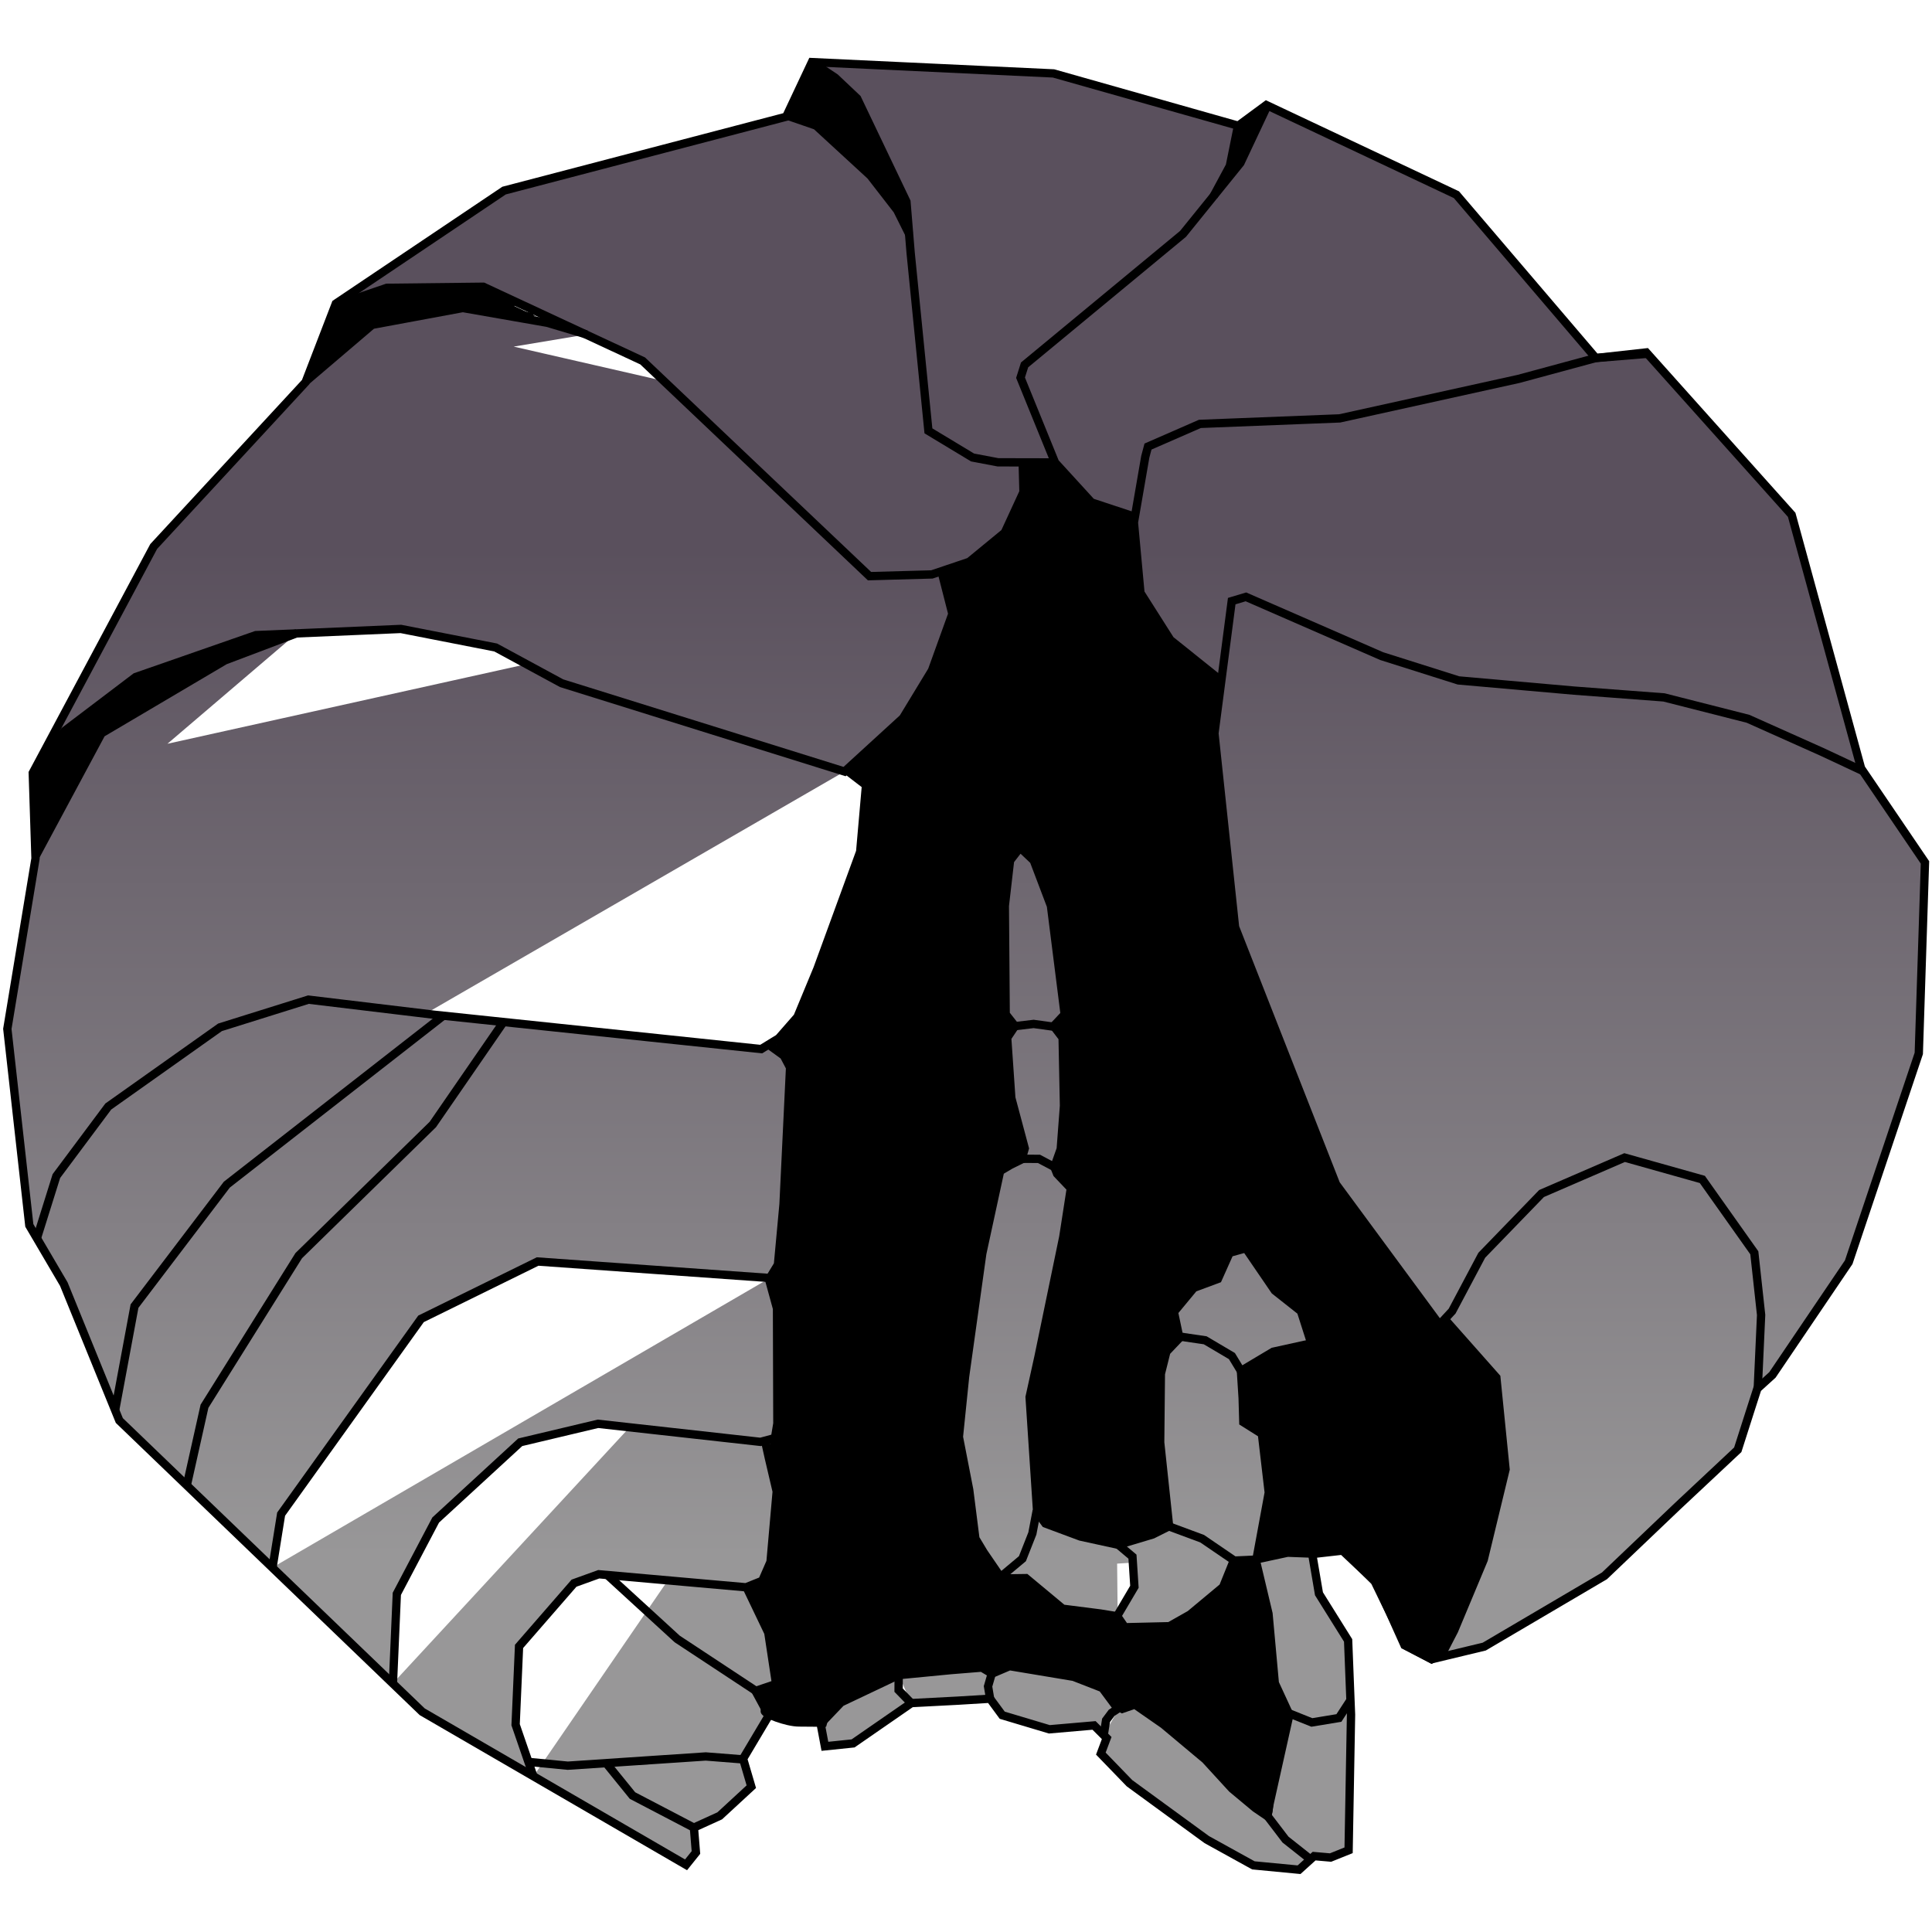
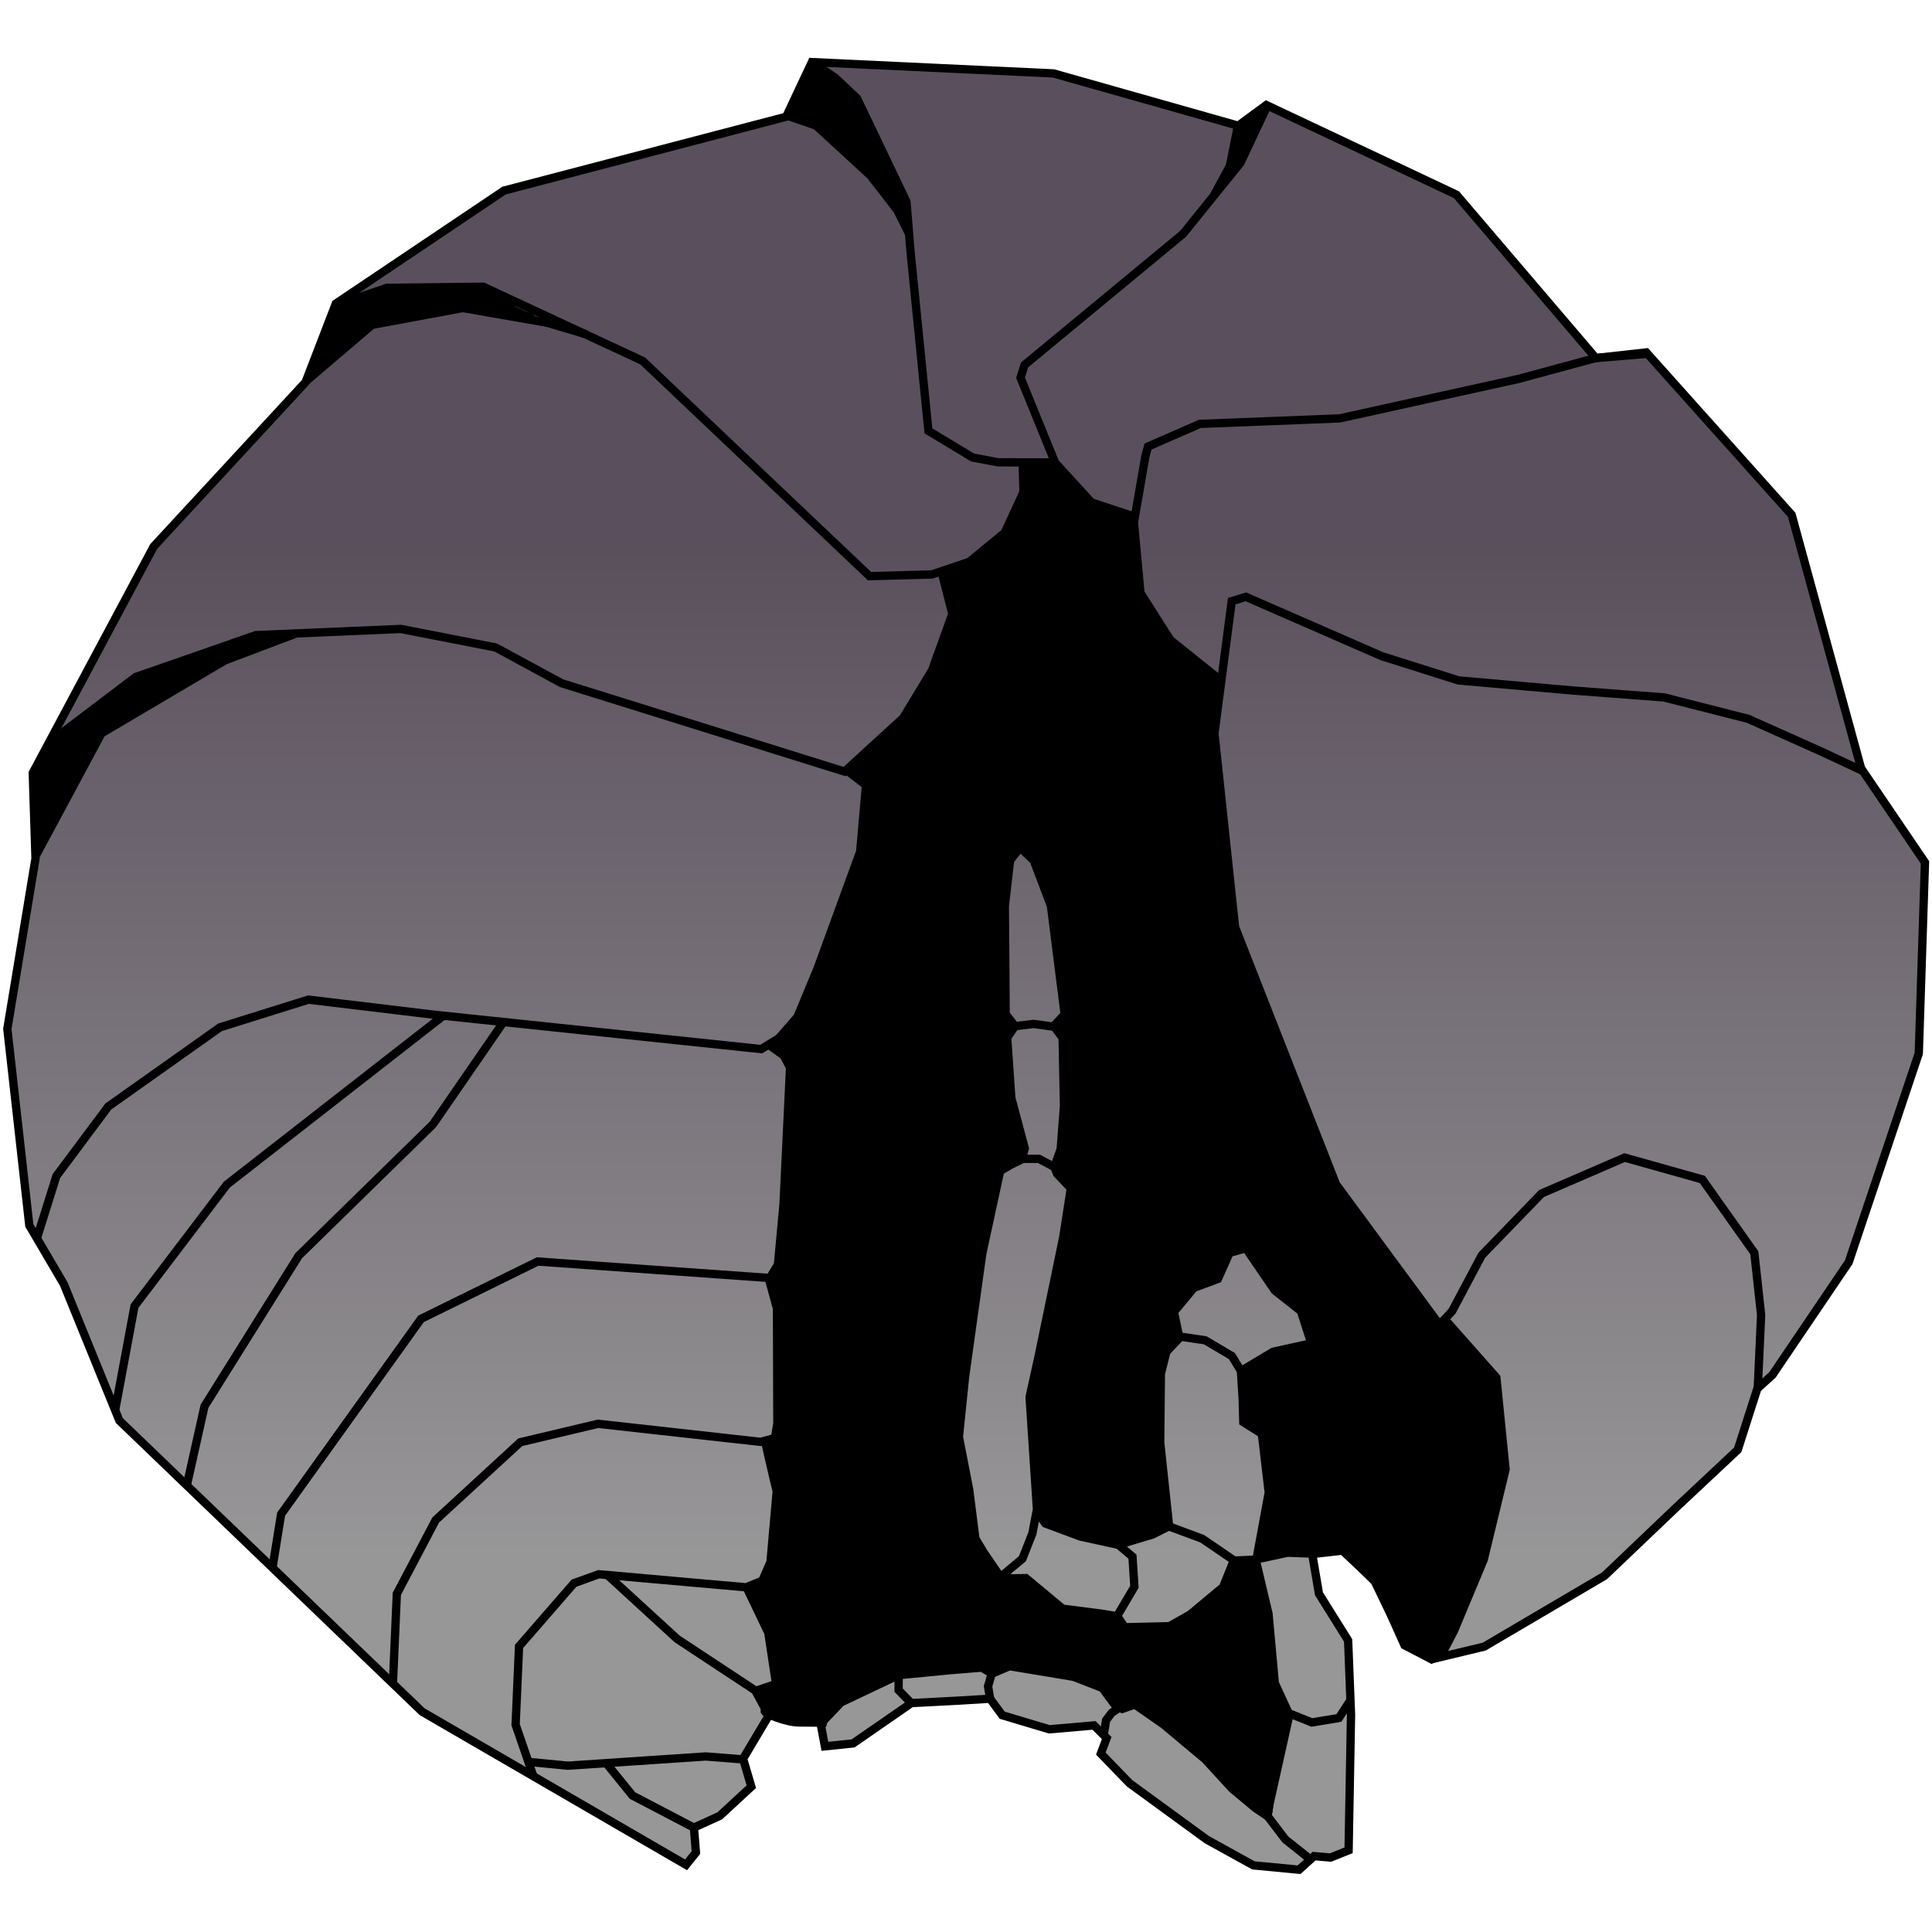
- <svg xmlns="http://www.w3.org/2000/svg" width="93mm" height="93mm" version="1.1" viewBox="0 0 93 93" xml:space="preserve">
-   <defs>
-     <clipPath id="b">
-       <path d="m1.775 59.61 0.939-2.998 2.498-3.348 5.379-3.812 4.256-1.333 6.034 0.725 15.76 1.655 0.848-0.52 0.9-1.029 0.959-2.315 2.058-5.636 0.281-3.204-0.934-0.716" fill-opacity="0" stroke="#000" stroke-miterlimit="10" stroke-width=".4" />
-       <path d="m5.548 67.85 0.927-4.979 4.443-5.846 10.43-8.138" fill-opacity="0" stroke="#000" stroke-miterlimit="10" stroke-width=".4" />
-       <path d="m9.001 71.46 0.842-3.767 4.537-7.25 6.455-6.314 3.396-4.926" fill-opacity="0" stroke="#000" stroke-miterlimit="10" stroke-width=".4" />
-       <path d="m37.06 61.52-11.18-0.795-5.613 2.76-6.735 9.401-0.413 2.567" fill-opacity="0" stroke="#000" stroke-miterlimit="10" stroke-width=".4" />
-       <path d="m58.8 32.78-2.464-1.974-1.439-2.266-0.314-3.39 0.546-3.158 0.132-0.496 2.497-1.091 6.73-0.265 8.616-1.902 3.701-1.002 2.554-0.21" fill-opacity="0" stroke="#000" stroke-miterlimit="10" stroke-width=".4" />
-       <path d="m54.64 24.88-2.1-0.695-1.753-1.918-1.662-4.085 0.195-0.617 7.628-6.308 2.76-3.414 1.31-2.783" fill-opacity="0" stroke="#000" stroke-miterlimit="10" stroke-width=".4" />
-       <path d="m50.82 22.26-2.78-0.006-1.224-0.232-2.125-1.282-0.855-8.563-0.203-2.468-2.373-4.968-1.058-1-1.078-0.72" fill-opacity="0" stroke="#000" stroke-miterlimit="10" stroke-width=".4" />
-       <path d="m84.61 66.9 0.164-3.602-0.327-2.993-2.502-3.531-3.742-1.052-3.999 1.731-2.876 2.97-1.427 2.689-0.608 0.655-4.981-6.759-4.861-12.38-0.992-9.327 0.832-6.365 0.684-0.205 6.536 2.853 3.695 1.169 5.566 0.491 4.326 0.327 4.046 1.029 3.555 1.59 1.947 0.912" fill-opacity="0" stroke="#000" stroke-miterlimit="10" stroke-width=".4" />
-       <path d="m69.55 63.51 2.479 2.799 0.444 4.42-1.052 4.35-1.427 3.414-0.501 0.967-0.584 0.405-1.301-0.671-1.356-3.017-1.626-1.536-1.323 0.15-1.323-0.05-1.538 0.331 0.619 2.606 0.304 3.344 0.702 1.52-0.959 4.303-0.094 0.585-0.585-0.398-1.122-0.935-1.286-1.403-2.011-1.684-1.38-0.959-0.608 0.21-0.351-0.187-0.608-0.819-1.38-0.538-3.087-0.514-0.845 0.36-0.487-0.29-1.487 0.12-2.532 0.244-2.76 1.31-0.982 1.029 0.205 1.086 1.356-0.14 2.806-1.941 2.245-0.117 1.544-0.094 0.585 0.795 2.268 0.678 2.152-0.187 0.608 0.608-0.281 0.748 1.38 1.427 3.718 2.713 2.245 1.24 2.198 0.21 0.725-0.655 0.791 0.069 0.869-0.349 0.117-6.525-0.14-3.578-1.403-2.245-0.327-1.918 0.733-0.11 0.777-0.099 1.852-0.331 0.794-3.142-2.05-2.877-2.117-3.473-0.529-1.654-1.257-0.992-1.37-2.005" fill-opacity="0" stroke="#000" stroke-miterlimit="10" stroke-width=".4" />
-       <path d="m49.23 22.3 0.037 1.387-0.9 1.953-1.707 1.403-1.801 0.608-3.003 0.083-10.92-10.36-7.673-3.572-4.639 0.052-2.509 0.856" fill-opacity="0" stroke="#000" stroke-miterlimit="10" stroke-width=".4" />
-       <path d="m45.33 27.54 0.514 2.011-0.982 2.724-1.392 2.292-2.815 2.574-13.62-4.253-3.175-1.72-4.564-0.893-6.978 0.298-5.788 2.017-3.423 2.596-1.534 2.055" fill-opacity="0" stroke="#000" stroke-miterlimit="10" stroke-width=".4" />
-       <path d="m36.99 50.28 0.742 0.537 0.3 0.567-0.316 6.59-0.268 2.902-0.419 0.688" fill-opacity="0" stroke="#000" stroke-miterlimit="10" stroke-width=".4" />
-       <path d="m36.99 61.48 0.413 1.505 0.017 5.54-0.116 0.695-0.695 0.187-7.825-0.87-3.742 0.889-4.069 3.742-1.871 3.555-0.187 4.303" fill-opacity="0" stroke="#000" stroke-miterlimit="10" stroke-width=".4" />
-       <path d="m36.81 69.28 0.198 0.893 0.38 1.621-0.298 3.39-0.397 0.909-0.783 0.314-7.088-0.628-1.191 0.43-2.646 3.043-0.165 3.77 0.856 2.485" fill-opacity="0" stroke="#000" stroke-miterlimit="10" stroke-width=".4" />
-       <path d="m35.92 76.37 1.064 2.222 0.374 2.467-0.991 0.337 0.64 1.183-1.237 2.079 0.396 1.347-1.52 1.403-1.243 0.566 0.097 1.199-0.476 0.594-12.7-7.368-14.58-14.02-2.673-6.567-1.66-2.826-1.058-9.459 1.356-8.202-0.132-4.118 5.821-10.9 7.311-7.91 1.456-3.781 8.099-5.442 13.58-3.555 1.238-2.63 11.63 0.545 8.893 2.517 1.351-0.996 9.15 4.316 6.711 7.862 2.43-0.269 6.999 7.819 3.34 12.2 3.076 4.531-0.298 9.194-3.373 10.05-3.671 5.424-0.726 0.659-0.299 0.929-0.645 2.017-2.894 2.712-3.522 3.357-5.788 3.406-2.531 0.608-1.217-0.647-0.974-1.97-0.55-1.134-1.512-1.524" fill-opacity="0" stroke="#000" stroke-miterlimit="10" stroke-width=".4" />
-       <path d="m63.09 64.67-1.802 0.397-1.554 0.926 0.083 1.306 0.033 1.158 0.893 0.562 0.331 2.828-0.595 3.225-1.091 0.05-0.513 1.273-1.588 1.323-0.992 0.562-2.15 0.05-0.364-0.529-0.81-0.132-1.819-0.232-1.769-1.472-1.174 0.017-0.86-1.257-0.397-0.661-0.298-2.348-0.496-2.547 0.298-2.91 0.827-5.92 0.86-3.969 0.496-0.293 0.538-0.267 0.152-0.531-0.648-2.424-0.199-2.901 0.376-0.562-0.448-0.571-0.041-5.217 0.252-2.183 0.482-0.623 0.659 0.623 0.827 2.183 0.661 5.226-0.529 0.562 0.43 0.562 0.066 3.274-0.157 2.084-0.306 0.86 0.132 0.331 0.661 0.695-0.364 2.348-1.191 5.755-0.43 1.951 0.364 5.556 0.397 0.529 1.687 0.628 1.819 0.397 1.654-0.496 0.794-0.397-0.43-4.035 0.033-3.307 0.265-1.058 0.628-0.661-0.265-1.257 0.959-1.158 1.158-0.43 0.562-1.257 2.249-0.628-0.362-2.859 0.175-2.233 1.579-1.356" fill-opacity="0" stroke="#000" stroke-miterlimit="10" stroke-width=".4" />
-       <path d="m59.44 75.14-1.573-1.073-1.579-0.585" fill-opacity="0" stroke="#000" stroke-miterlimit="10" stroke-width=".4" />
-       <path d="m53.8 77.75 0.807-1.368-0.094-1.45-0.748-0.631" fill-opacity="0" stroke="#000" stroke-miterlimit="10" stroke-width=".4" />
-       <path d="m48.14 75.93 1.076-0.9 0.479-1.216 0.21-1.099" fill-opacity="0" stroke="#000" stroke-miterlimit="10" stroke-width=".4" />
-       <path d="m49.15 55.78 0.864 4e-3 0.74 0.393" fill-opacity="0" stroke="#000" stroke-miterlimit="10" stroke-width=".4" />
-       <path d="m48.82 49.4 0.936-0.111 0.976 0.135" fill-opacity="0" stroke="#000" stroke-miterlimit="10" stroke-width=".4" />
-       <path d="m56.74 64.33 1.274 0.187 1.286 0.76 0.433 0.713" fill-opacity="0" stroke="#000" stroke-miterlimit="10" stroke-width=".4" />
-       <path d="m1.702 41.23 3.183-5.931 5.94-3.508 3.474-1.314" fill-opacity="0" stroke="#000" stroke-miterlimit="10" stroke-width=".4" />
-       <path d="m14.73 18.35 3.183-2.713 4.366-0.81 4.068 0.711 1.885 0.562" fill-opacity="0" stroke="#000" stroke-miterlimit="10" stroke-width=".4" />
-       <path d="m37.86 5.556 1.427 0.491 2.619 2.409 1.286 1.66 0.576 1.155" fill-opacity="0" stroke="#000" stroke-miterlimit="10" stroke-width=".4" />
-       <path d="m59.61 5.965-0.409 2.023-0.789 1.465" fill-opacity="0" stroke="#000" stroke-miterlimit="10" stroke-width=".4" />
-       <path d="m60.97 87.36 0.909 1.191 1.191 0.943" fill-opacity="0" stroke="#000" stroke-miterlimit="10" stroke-width=".4" />
-       <path d="m61.99 82.45 1.158 0.463 1.302-0.215 0.546-0.839" fill-opacity="0" stroke="#000" stroke-miterlimit="10" stroke-width=".4" />
-       <path d="m53.13 83.52 0.112-0.711 0.269-0.36 0.376-0.248" fill-opacity="0" stroke="#000" stroke-miterlimit="10" stroke-width=".4" />
-       <path d="m47.66 81.77-0.099-0.595 0.182-0.628" fill-opacity="0" stroke="#000" stroke-miterlimit="10" stroke-width=".4" />
-       <path d="m43.85 81.97-0.595-0.612 0.004-0.748" fill-opacity="0" stroke="#000" stroke-miterlimit="10" stroke-width=".4" />
-       <path d="m36.38 81.39-3.783-2.496-3.35-3.069" fill-opacity="0" stroke="#000" stroke-miterlimit="10" stroke-width=".4" />
-       <path d="m35.75 84.69-1.777-0.14-6.642 0.444-1.941-0.187" fill-opacity="0" stroke="#000" stroke-miterlimit="10" stroke-width=".4" />
-       <path d="m33.39 87.97-2.944-1.538-1.243-1.532" fill-opacity="0" stroke="#000" stroke-miterlimit="10" stroke-width=".4" />
+ <svg xmlns="http://www.w3.org/2000/svg" width="93mm" height="93mm" version="1.1" viewBox="0 0 93 93" xml:space="preserve" id="svg76">
+   <defs id="defs35">
+     <linearGradient id="a" x1="46.5" x2="46.5" y1="-.523" y2="92.49" gradientUnits="userSpaceOnUse">
+       <stop stop-color="#5a505d" offset=".29" id="stop34" />
+       <stop stop-color="#989798" offset=".811" id="stop35" />
+     </linearGradient>
+     <clipPath clipPathUnits="userSpaceOnUse" id="clipPath78">
+       <path d="m 64.662,74.596 1.512,1.524 0.55,1.134 0.974,1.97 1.217,0.647 2.531,-0.608 5.788,-3.406 3.522,-3.357 2.894,-2.712 0.645,-2.017 0.299,-0.929 0.726,-0.659 3.671,-5.424 3.373,-10.05 0.298,-9.194 -3.076,-4.531 -3.34,-12.2 -6.999,-7.819 -2.43,0.269 -6.711,-7.862 -9.15,-4.316 -1.351,0.995 -8.893,-2.517 L 39.082,2.989 37.844,5.619 24.264,9.174 l -8.099,5.442 -1.456,3.781 -7.311,7.91 -5.821,10.9 0.132,4.118 -1.356,8.202 1.058,9.459 1.66,2.826 2.673,6.567 14.58,14.02 12.7,7.368 0.476,-0.594 -0.097,-1.199 1.243,-0.566 1.52,-1.403 -0.396,-1.347 1.237,-2.079 -0.64,-1.183 0.991,-0.337 L 36.984,78.592 35.92,76.37 l 3.569,-1.069 0.015,7.677 0.205,1.086 1.356,-0.14 2.806,-1.941 2.245,-0.117 1.544,-0.094 0.585,0.795 2.268,0.678 2.152,-0.187 0.608,0.608 -0.281,0.748 1.38,1.427 3.718,2.713 2.245,1.24 2.198,0.21 0.725,-0.655 0.791,0.069 0.869,-0.349 0.117,-6.525 -0.14,-3.578 -1.403,-2.245 -0.327,-1.918 0.733,-0.11 0.777,-0.099" fill-opacity="0" stroke="#000000" stroke-miterlimit="10" stroke-width="0.4" id="path78" />
    </clipPath>
-     <linearGradient id="a" x1="46.5" x2="46.5" y1="-.523" y2="92.49" gradientUnits="userSpaceOnUse">
-       <stop stop-color="#5a505d" offset=".29" />
-       <stop stop-color="#989798" offset=".811" />
-     </linearGradient>
  </defs>
-   <g clip-path="url(#b)">
-     <rect x="-1.421e-14" y="-7.105e-15" width="93" height="93" fill="url(#a)" stroke="#000" stroke-width=".01" />
+   <g clip-path="none" id="g35" style="display:inline">
+     <rect x="-1.421e-14" y="-7.105e-15" width="93" height="93" fill="url(#a)" stroke="#000000" stroke-width="0.01" id="rect35" clip-path="url(#clipPath78)" />
  </g>
-   <g stroke="#000">
-     <g stroke-width=".5">
-       <path d="m15.22 17.63c0.011-0.036 1.057-2.748 1.06-2.751 0.002-0.001 0.538-0.185 1.192-0.408l1.19-0.406 4.555-0.05 1.317 0.613c0.725 0.337 1.316 0.615 1.314 0.617-0.002 2e-3 -0.808-0.137-1.79-0.309l-1.787-0.312-4.459 0.828-1.293 1.102c-0.711 0.606-1.296 1.102-1.3 1.102-0.004 0-0.003-0.012 0.001-0.026z" />
-       <path d="m43.37 9.988c-0.028-0.058-0.333-0.463-0.676-0.9-0.568-0.723-0.745-0.906-1.952-2.017l-1.327-1.222-0.6-0.205c-0.33-0.113-0.6-0.221-0.6-0.241-7.6e-5 -0.02 0.215-0.496 0.479-1.058l0.479-1.022 0.468 0.318c0.258 0.175 0.693 0.535 0.968 0.8l0.499 0.482 1.143 2.409c0.976 2.056 1.279 2.76 1.188 2.76-0.01 0-0.041-0.047-0.069-0.105z" />
-       <path d="m59.43 7.862c0-8.731e-4 0.077-0.381 0.171-0.845 0.163-0.805 0.171-0.844 0.176-0.848 0.017-0.013 0.752-0.554 0.753-0.554 2.64e-4 3.175e-4 -0.224 0.478-0.499 1.063l-0.5 1.062-0.048 0.06c-0.055 0.068-0.052 0.064-0.052 0.062z" />
-       <path d="m1.875 40.29c-6.35e-4 -0.091-0.022-0.798-0.048-1.571l-0.046-1.406 0.177-0.24c0.097-0.132 0.43-0.578 0.739-0.992l0.562-0.752 3.375-2.559 5.73-1.997 0.291-0.01c0.16-0.005 0.287-0.006 0.283-0.002-0.004 0.005-0.496 0.193-1.091 0.417-0.596 0.225-1.106 0.421-1.135 0.436-0.029 0.015-1.387 0.816-3.018 1.779l-2.966 1.752-1.269 2.365c-0.698 1.301-1.34 2.496-1.425 2.655l-0.156 0.289z" />
-       <path d="m68.33 79.32-0.541-0.274-1.334-2.977-1.317-1.326 0.16-0.029c0.088-0.016 0.429-0.077 0.758-0.136 0.329-0.059 0.616-0.126 0.639-0.15 0.044-0.047 0.845-3.187 0.845-3.314 0-0.043-0.468-0.735-1.039-1.537-0.728-1.022-1.355-1.978-2.093-3.19l-1.054-1.731-0.536-1.683-1.26-0.982-0.587-0.853c-0.323-0.469-0.587-0.871-0.587-0.893 0-0.022 0.294-0.12 0.654-0.218 0.6-0.163 0.652-0.186 0.633-0.276-0.012-0.054-0.099-0.73-0.194-1.502l-0.173-1.403 0.079-1.071c0.058-0.785 0.097-1.085 0.144-1.123 0.036-0.028 0.31-0.262 0.61-0.519 0.3-0.257 0.559-0.473 0.577-0.479 0.017-0.006 0.337 0.767 0.71 1.72l0.678 1.732 2.074 2.817c1.141 1.549 2.306 3.131 2.59 3.515l0.516 0.699 0.246-0.302 0.611 0.692c0.336 0.381 0.851 0.963 1.144 1.294l0.533 0.603 0.429 4.303-1.048 4.314-0.706 1.684c-0.88 2.099-1.104 2.543-1.384 2.735-0.113 0.078-0.212 0.14-0.22 0.139-0.008-0.001-0.259-0.126-0.556-0.277z" />
-       <path d="m60.77 74.65c0.016-0.072 0.139-0.73 0.275-1.464l0.246-1.333-0.171-1.456c-0.094-0.801-0.184-1.478-0.201-1.504-0.017-0.027-0.216-0.166-0.444-0.309l-0.413-0.261-0.038-0.901c-0.021-0.495-0.04-0.994-0.042-1.108l-0.005-0.207 1.397-0.83 1.596-0.354 0.102 0.168c0.056 0.092 0.53 0.868 1.052 1.723 0.601 0.985 1.315 2.069 1.944 2.955l0.995 1.399-0.722 2.896-0.821 0.146c-1.513 0.269-2.117 0.336-2.949 0.33-0.635-0.005-0.846 0.011-1.193 0.092-0.232 0.054-0.47 0.11-0.53 0.124-0.099 0.023-0.107 0.013-0.081-0.105z" />
-       <path d="m60.14 86.41c-0.312-0.259-0.907-0.829-1.323-1.265-0.812-0.853-2.314-2.129-3.432-2.917-0.587-0.414-0.743-0.468-1.028-0.36-0.344 0.131-0.405 0.091-1.02-0.676-0.279-0.348-1.257-0.66-3.067-0.979-1.453-0.257-1.765-0.276-2.109-0.131-0.278 0.117-0.469 0.129-0.615 0.037-0.144-0.09-0.891-0.068-2.323 0.069-2.08 0.199-2.132 0.211-3.5 0.857-1.06 0.5-1.535 0.812-2.007 1.317l-0.139 0.51-1.117-0.009c-0.613-0.005-1.636-0.423-1.602-0.519 0.029-0.081 0.351 0.029 0.216-0.24-0.312-0.623-0.318-0.597 0.151-0.7 0.464-0.102 0.464-0.106 0.196-1.759-0.138-0.851-0.343-1.514-0.663-2.151l-0.464-0.921 0.326-0.149c0.484-0.221 0.707-0.947 0.884-2.884 0.143-1.571 0.135-1.841-0.085-2.807-0.234-1.023-0.234-1.076-0.009-1.241 0.215-0.157 0.234-0.453 0.22-3.456-0.008-1.828-0.077-3.514-0.154-3.801-0.11-0.407-0.096-0.618 0.064-0.992 0.24-0.563 0.419-2.508 0.623-6.772 0.136-2.831 0.129-3.161-0.07-3.546-0.121-0.233-0.31-0.459-0.421-0.501-0.156-0.06-0.08-0.201 0.338-0.627 0.633-0.645 1.035-1.543 2.581-5.768 0.953-2.604 1.102-3.131 1.181-4.167 0.049-0.652 0.121-1.424 0.158-1.715 0.061-0.477 0.028-0.557-0.34-0.809l-0.408-0.28 1.271-1.166c1.494-1.371 2.408-2.777 3.179-4.889 0.505-1.384 0.513-1.587 0.114-3.06-0.065-0.24 0.014-0.312 0.53-0.488 0.334-0.114 0.992-0.523 1.462-0.909 0.719-0.59 0.93-0.866 1.323-1.723 0.338-0.738 0.467-1.204 0.467-1.687v-0.667h0.518c0.474 0 0.595 0.083 1.422 0.974 0.812 0.875 0.998 1.004 1.83 1.275 0.509 0.165 0.946 0.317 0.97 0.338s0.119 0.84 0.212 1.821l0.168 1.784 0.74 1.173c0.606 0.961 0.959 1.348 1.948 2.14 0.83 0.665 1.184 1.029 1.132 1.166-0.042 0.109-0.112 0.774-0.155 1.477-0.061 0.991 0.03 2.275 0.403 5.699l0.481 4.42 3.298 8.357-1.49 1.341-0.109 1.181c-0.095 1.034-0.033 2.12 0.202 3.513 0.056 0.333 0.016 0.358-1.047 0.644l-1.106 0.297-0.227 0.595c-0.191 0.5-0.327 0.64-0.858 0.877-0.366 0.164-0.836 0.531-1.121 0.874-0.462 0.556-0.485 0.629-0.404 1.241 0.072 0.542 0.042 0.697-0.177 0.931-0.145 0.154-0.325 0.548-0.401 0.876-0.194 0.842-0.166 4.272 0.051 6.151 0.213 1.851 0.255 1.769-1.112 2.191-0.734 0.227-0.96 0.244-1.589 0.12-1.134-0.222-2.65-0.803-2.793-1.07-0.205-0.383-0.506-5.481-0.362-6.118 0.457-2.015 1.558-7.493 1.699-8.454l0.17-1.161-0.377-0.394c-0.376-0.392-0.377-0.397-0.194-1.088 0.25-0.945 0.251-5.681 0.001-5.983-0.142-0.172-0.133-0.249 0.057-0.459 0.216-0.239 0.21-0.393-0.115-2.966-0.396-3.129-0.832-4.572-1.623-5.376l-0.456-0.463-0.379 0.448c-0.501 0.592-0.595 1.397-0.595 5.109 0 2.167 0.045 2.988 0.174 3.216 0.127 0.222 0.135 0.353 0.031 0.479-0.225 0.272-0.028 2.744 0.335 4.2 0.425 1.704 0.421 1.742-0.207 2.025-0.289 0.131-0.555 0.333-0.59 0.45-0.307 1.027-0.949 4.522-1.339 7.29-0.681 4.825-0.664 5.962 0.147 10.39 0.027 0.146 0.325 0.697 0.662 1.224l0.613 0.958h0.602c0.534 0 0.706 0.084 1.531 0.751 0.916 0.74 0.948 0.754 2.197 0.924 1.001 0.137 1.306 0.229 1.449 0.44 0.16 0.235 0.327 0.266 1.415 0.266 1.411 0 1.656-0.101 3.096-1.283 0.602-0.494 0.921-0.869 1.075-1.264 0.169-0.435 0.296-0.572 0.562-0.604 0.282-0.034 0.358 0.024 0.427 0.331 0.047 0.205 0.17 0.718 0.275 1.14 0.105 0.422 0.268 1.583 0.362 2.58 0.137 1.437 0.24 1.944 0.5 2.453l0.327 0.642-0.456 2.07c-0.251 1.139-0.286 2.524-0.332 2.575-0.046 0.051-0.544-0.532-0.857-0.792z" />
-     </g>
-     <g fill-opacity="0" stroke-miterlimit="10" stroke-width=".4">
-       <path d="m1.775 59.61 0.939-2.998 2.498-3.348 5.379-3.812 4.256-1.333 6.034 0.725 15.76 1.655 0.848-0.52 0.9-1.029 0.959-2.315 2.058-5.636 0.281-3.204-0.934-0.716" />
-       <path d="m5.548 67.85 0.927-4.979 4.443-5.846 10.43-8.138" />
-       <path d="m9.001 71.46 0.842-3.767 4.537-7.25 6.455-6.314 3.396-4.926" />
-       <path d="m37.06 61.52-11.18-0.795-5.613 2.76-6.735 9.401-0.413 2.567" />
-       <path d="m58.8 32.78-2.464-1.974-1.439-2.266-0.314-3.39 0.546-3.158 0.132-0.496 2.497-1.091 6.73-0.265 8.616-1.902 3.701-1.002 2.554-0.21" />
-       <path d="m54.64 24.88-2.1-0.695-1.753-1.918-1.662-4.085 0.195-0.617 7.628-6.308 2.76-3.414 1.31-2.783" />
-       <path d="m50.82 22.26-2.78-0.006-1.224-0.232-2.125-1.282-0.855-8.563-0.203-2.468-2.373-4.968-1.058-1-1.078-0.72" />
-       <path d="m84.61 66.9 0.164-3.602-0.327-2.993-2.502-3.531-3.742-1.052-3.999 1.731-2.876 2.97-1.427 2.689-0.608 0.655-4.981-6.759-4.861-12.38-0.992-9.327 0.832-6.365 0.684-0.205 6.536 2.853 3.695 1.169 5.566 0.491 4.326 0.327 4.046 1.029 3.555 1.59 1.947 0.912" />
-       <path d="m69.55 63.51 2.479 2.799 0.444 4.42-1.052 4.35-1.427 3.414-0.501 0.967-0.584 0.405-1.301-0.671-1.356-3.017-1.626-1.536-1.323 0.15-1.323-0.05-1.538 0.331 0.619 2.606 0.304 3.344 0.702 1.52-0.959 4.303-0.094 0.585-0.585-0.398-1.122-0.935-1.286-1.403-2.011-1.684-1.38-0.959-0.608 0.21-0.351-0.187-0.608-0.819-1.38-0.538-3.087-0.514-0.845 0.36-0.487-0.29-1.487 0.12-2.532 0.244-2.76 1.31-0.982 1.029 0.205 1.086 1.356-0.14 2.806-1.941 2.245-0.117 1.544-0.094 0.585 0.795 2.268 0.678 2.152-0.187 0.608 0.608-0.281 0.748 1.38 1.427 3.718 2.713 2.245 1.24 2.198 0.21 0.725-0.655 0.791 0.069 0.869-0.349 0.117-6.525-0.14-3.578-1.403-2.245-0.327-1.918 0.733-0.11 0.777-0.099 1.852-0.331 0.794-3.142-2.05-2.877-2.117-3.473-0.529-1.654-1.257-0.992-1.37-2.005" />
-       <path d="m49.23 22.3 0.037 1.387-0.9 1.953-1.707 1.403-1.801 0.608-3.003 0.083-10.92-10.36-7.673-3.572-4.639 0.052-2.509 0.856" />
-       <path d="m45.33 27.54 0.514 2.011-0.982 2.724-1.392 2.292-2.815 2.574-13.62-4.253-3.175-1.72-4.564-0.893-6.978 0.298-5.788 2.017-3.423 2.596-1.534 2.055" />
-       <path d="m36.99 50.28 0.742 0.537 0.3 0.567-0.316 6.59-0.268 2.902-0.419 0.688" />
-       <path d="m36.99 61.48 0.413 1.505 0.017 5.54-0.116 0.695-0.695 0.187-7.825-0.87-3.742 0.889-4.069 3.742-1.871 3.555-0.187 4.303" />
-       <path d="m36.81 69.28 0.198 0.893 0.38 1.621-0.298 3.39-0.397 0.909-0.783 0.314-7.088-0.628-1.191 0.43-2.646 3.043-0.165 3.77 0.856 2.485" />
-       <path d="m35.92 76.37 1.064 2.222 0.374 2.467-0.991 0.337 0.64 1.183-1.237 2.079 0.396 1.347-1.52 1.403-1.243 0.566 0.097 1.199-0.476 0.594-12.7-7.368-14.58-14.02-2.673-6.567-1.66-2.826-1.058-9.459 1.356-8.202-0.132-4.118 5.821-10.9 7.311-7.91 1.456-3.781 8.099-5.442 13.58-3.555 1.238-2.63 11.63 0.545 8.893 2.517 1.351-0.996 9.15 4.316 6.711 7.862 2.43-0.269 6.999 7.819 3.34 12.2 3.076 4.531-0.298 9.194-3.373 10.05-3.671 5.424-0.726 0.659-0.299 0.929-0.645 2.017-2.894 2.712-3.522 3.357-5.788 3.406-2.531 0.608-1.217-0.647-0.974-1.97-0.55-1.134-1.512-1.524" />
-       <path d="m63.09 64.67-1.802 0.397-1.554 0.926 0.083 1.306 0.033 1.158 0.893 0.562 0.331 2.828-0.595 3.225-1.091 0.05-0.513 1.273-1.588 1.323-0.992 0.562-2.15 0.05-0.364-0.529-0.81-0.132-1.819-0.232-1.769-1.472-1.174 0.017-0.86-1.257-0.397-0.661-0.298-2.348-0.496-2.547 0.298-2.91 0.827-5.92 0.86-3.969 0.496-0.293 0.538-0.267 0.152-0.531-0.648-2.424-0.199-2.901 0.376-0.562-0.448-0.571-0.041-5.217 0.252-2.183 0.482-0.623 0.659 0.623 0.827 2.183 0.661 5.226-0.529 0.562 0.43 0.562 0.066 3.274-0.157 2.084-0.306 0.86 0.132 0.331 0.661 0.695-0.364 2.348-1.191 5.755-0.43 1.951 0.364 5.556 0.397 0.529 1.687 0.628 1.819 0.397 1.654-0.496 0.794-0.397-0.43-4.035 0.033-3.307 0.265-1.058 0.628-0.661-0.265-1.257 0.959-1.158 1.158-0.43 0.562-1.257 2.249-0.628-0.362-2.859 0.175-2.233 1.579-1.356" />
-       <path d="m59.44 75.14-1.573-1.073-1.579-0.585" />
-       <path d="m53.8 77.75 0.807-1.368-0.094-1.45-0.748-0.631" />
-       <path d="m48.14 75.93 1.076-0.9 0.479-1.216 0.21-1.099" />
-       <path d="m49.15 55.78 0.864 4e-3 0.74 0.393" />
-       <path d="m48.82 49.4 0.936-0.111 0.976 0.135" />
-       <path d="m56.74 64.33 1.274 0.187 1.286 0.76 0.433 0.713" />
-       <path d="m1.702 41.23 3.183-5.931 5.94-3.508 3.474-1.314" />
-       <path d="m14.73 18.35 3.183-2.713 4.366-0.81 4.068 0.711 1.885 0.562" />
-       <path d="m37.86 5.556 1.427 0.491 2.619 2.409 1.286 1.66 0.576 1.155" />
-       <path d="m59.61 5.965-0.409 2.023-0.789 1.465" />
-       <path d="m60.97 87.36 0.909 1.191 1.191 0.943" />
-       <path d="m61.99 82.45 1.158 0.463 1.302-0.215 0.546-0.839" />
-       <path d="m53.13 83.52 0.112-0.711 0.269-0.36 0.376-0.248" />
-       <path d="m47.66 81.77-0.099-0.595 0.182-0.628" />
-       <path d="m43.85 81.97-0.595-0.612 0.004-0.748" />
-       <path d="m36.38 81.39-3.783-2.496-3.35-3.069" />
-       <path d="m35.75 84.69-1.777-0.14-6.642 0.444-1.941-0.187" />
-       <path d="m33.39 87.97-2.944-1.538-1.243-1.532" />
-     </g>
+   <g stroke-width="0.5" id="g41" style="display:inline;stroke:#000000">
+     <path d="m 15.22,17.63 c 0.011,-0.036 1.057,-2.748 1.06,-2.751 0.002,-0.001 0.538,-0.185 1.192,-0.408 l 1.19,-0.406 4.555,-0.05 1.317,0.613 c 0.725,0.337 1.316,0.615 1.314,0.617 -0.002,0.002 -0.808,-0.137 -1.79,-0.309 l -1.787,-0.312 -4.459,0.828 -1.293,1.102 c -0.711,0.606 -1.296,1.102 -1.3,1.102 -0.004,0 -0.003,-0.012 0.001,-0.026 z" id="path35" />
+     <path d="M 43.37,9.988 C 43.342,9.93 43.037,9.525 42.694,9.088 42.126,8.364 41.949,8.182 40.742,7.071 L 39.415,5.849 38.815,5.644 C 38.485,5.532 38.215,5.423 38.215,5.403 c -7.6e-5,-0.02 0.215,-0.496 0.479,-1.058 l 0.479,-1.022 0.468,0.318 c 0.258,0.175 0.693,0.535 0.968,0.8 l 0.499,0.482 1.143,2.409 c 0.976,2.056 1.279,2.76 1.188,2.76 -0.01,0 -0.041,-0.047 -0.069,-0.105 z" id="path36" />
+     <path d="m 59.43,7.862 c 0,-8.731e-4 0.077,-0.381 0.171,-0.845 0.163,-0.805 0.171,-0.844 0.176,-0.848 0.017,-0.013 0.752,-0.554 0.753,-0.554 2.64e-4,3.175e-4 -0.224,0.478 -0.499,1.063 l -0.5,1.062 -0.048,0.06 c -0.055,0.068 -0.052,0.064 -0.052,0.062 z" id="path37" />
+     <path d="M 1.875,40.29 C 1.874,40.199 1.853,39.492 1.827,38.719 l -0.046,-1.406 0.177,-0.24 c 0.097,-0.132 0.43,-0.578 0.739,-0.992 l 0.562,-0.752 3.375,-2.559 5.73,-1.997 0.291,-0.01 c 0.16,-0.005 0.287,-0.006 0.283,-0.002 -0.004,0.005 -0.496,0.193 -1.091,0.417 -0.596,0.225 -1.106,0.421 -1.135,0.436 -0.029,0.015 -1.387,0.816 -3.018,1.779 l -2.966,1.752 -1.269,2.365 c -0.698,1.301 -1.34,2.496 -1.425,2.655 l -0.156,0.289 z" id="path38" />
+     <path d="m 68.33,79.32 -0.541,-0.274 -1.334,-2.977 -1.317,-1.326 0.16,-0.029 c 0.088,-0.016 0.429,-0.077 0.758,-0.136 0.329,-0.059 0.616,-0.126 0.639,-0.15 0.044,-0.047 0.845,-3.187 0.845,-3.314 0,-0.043 -0.468,-0.735 -1.039,-1.537 -0.728,-1.022 -1.355,-1.978 -2.093,-3.19 l -1.054,-1.731 -0.536,-1.683 -1.26,-0.982 -0.587,-0.853 c -0.323,-0.469 -0.587,-0.871 -0.587,-0.893 0,-0.022 0.294,-0.12 0.654,-0.218 0.6,-0.163 0.652,-0.186 0.633,-0.276 -0.012,-0.054 -0.099,-0.73 -0.194,-1.502 l -0.173,-1.403 0.079,-1.071 c 0.058,-0.785 0.097,-1.085 0.144,-1.123 0.036,-0.028 0.31,-0.262 0.61,-0.519 0.3,-0.257 0.559,-0.473 0.577,-0.479 0.017,-0.006 0.337,0.767 0.71,1.72 l 0.678,1.732 2.074,2.817 c 1.141,1.549 2.306,3.131 2.59,3.515 l 0.516,0.699 0.246,-0.302 0.611,0.692 c 0.336,0.381 0.851,0.963 1.144,1.294 l 0.533,0.603 0.429,4.303 -1.048,4.314 -0.706,1.684 c -0.88,2.099 -1.104,2.543 -1.384,2.735 -0.113,0.078 -0.212,0.14 -0.22,0.139 -0.008,-0.001 -0.259,-0.126 -0.556,-0.277 z" id="path39" />
+     <path d="m 60.77,74.65 c 0.016,-0.072 0.139,-0.73 0.275,-1.464 l 0.246,-1.333 -0.171,-1.456 c -0.094,-0.801 -0.184,-1.478 -0.201,-1.504 -0.017,-0.027 -0.216,-0.166 -0.444,-0.309 l -0.413,-0.261 -0.038,-0.901 c -0.021,-0.495 -0.04,-0.994 -0.042,-1.108 l -0.005,-0.207 1.397,-0.83 1.596,-0.354 0.102,0.168 c 0.056,0.092 0.53,0.868 1.052,1.723 0.601,0.985 1.315,2.069 1.944,2.955 l 0.995,1.399 -0.722,2.896 -0.821,0.146 c -1.513,0.269 -2.117,0.336 -2.949,0.33 -0.635,-0.005 -0.846,0.011 -1.193,0.092 -0.232,0.054 -0.47,0.11 -0.53,0.124 -0.099,0.023 -0.107,0.013 -0.081,-0.105 z" id="path40" />
+     <path d="m 60.14,86.41 c -0.312,-0.259 -0.907,-0.829 -1.323,-1.265 -0.812,-0.853 -2.314,-2.129 -3.432,-2.917 -0.587,-0.414 -0.743,-0.468 -1.028,-0.36 -0.344,0.131 -0.405,0.091 -1.02,-0.676 -0.279,-0.348 -1.257,-0.66 -3.067,-0.979 -1.453,-0.257 -1.765,-0.276 -2.109,-0.131 -0.278,0.117 -0.469,0.129 -0.615,0.037 -0.144,-0.09 -0.891,-0.068 -2.323,0.069 -2.08,0.199 -2.132,0.211 -3.5,0.857 -1.06,0.5 -1.535,0.812 -2.007,1.317 l -0.139,0.51 -1.117,-0.009 c -0.613,-0.005 -1.636,-0.423 -1.602,-0.519 0.029,-0.081 0.351,0.029 0.216,-0.24 -0.312,-0.623 -0.318,-0.597 0.151,-0.7 0.464,-0.102 0.464,-0.106 0.196,-1.759 -0.138,-0.851 -0.343,-1.514 -0.663,-2.151 l -0.464,-0.921 0.326,-0.149 c 0.484,-0.221 0.707,-0.947 0.884,-2.884 0.143,-1.571 0.135,-1.841 -0.085,-2.807 -0.234,-1.023 -0.234,-1.076 -0.009,-1.241 0.215,-0.157 0.234,-0.453 0.22,-3.456 -0.008,-1.828 -0.077,-3.514 -0.154,-3.801 -0.11,-0.407 -0.096,-0.618 0.064,-0.992 0.24,-0.563 0.419,-2.508 0.623,-6.772 0.136,-2.831 0.129,-3.161 -0.07,-3.546 -0.121,-0.233 -0.31,-0.459 -0.421,-0.501 -0.156,-0.06 -0.08,-0.201 0.338,-0.627 0.633,-0.645 1.035,-1.543 2.581,-5.768 0.953,-2.604 1.102,-3.131 1.181,-4.167 0.049,-0.652 0.121,-1.424 0.158,-1.715 0.061,-0.477 0.028,-0.557 -0.34,-0.809 l -0.408,-0.28 1.271,-1.166 c 1.494,-1.371 2.408,-2.777 3.179,-4.889 0.505,-1.384 0.513,-1.587 0.114,-3.06 -0.065,-0.24 0.014,-0.312 0.53,-0.488 0.334,-0.114 0.992,-0.523 1.462,-0.909 0.719,-0.59 0.93,-0.866 1.323,-1.723 0.338,-0.738 0.467,-1.204 0.467,-1.687 v -0.667 h 0.518 c 0.474,0 0.595,0.083 1.422,0.974 0.812,0.875 0.998,1.004 1.83,1.275 0.509,0.165 0.946,0.317 0.97,0.338 0.024,0.02 0.119,0.84 0.212,1.821 l 0.168,1.784 0.74,1.173 c 0.606,0.961 0.959,1.348 1.948,2.14 0.83,0.665 1.184,1.029 1.132,1.166 -0.042,0.109 -0.112,0.774 -0.155,1.477 -0.061,0.991 0.03,2.275 0.403,5.699 l 0.481,4.42 3.298,8.357 -1.49,1.341 -0.109,1.181 c -0.095,1.034 -0.033,2.12 0.202,3.513 0.056,0.333 0.016,0.358 -1.047,0.644 l -1.106,0.297 -0.227,0.595 c -0.191,0.5 -0.327,0.64 -0.858,0.877 -0.366,0.164 -0.836,0.531 -1.121,0.874 -0.462,0.556 -0.485,0.629 -0.404,1.241 0.072,0.542 0.042,0.697 -0.177,0.931 -0.145,0.154 -0.325,0.548 -0.401,0.876 -0.194,0.842 -0.166,4.272 0.051,6.151 0.213,1.851 0.255,1.769 -1.112,2.191 -0.734,0.227 -0.96,0.244 -1.589,0.12 -1.134,-0.222 -2.65,-0.803 -2.793,-1.07 -0.205,-0.383 -0.506,-5.481 -0.362,-6.118 0.457,-2.015 1.558,-7.493 1.699,-8.454 l 0.17,-1.161 -0.377,-0.394 c -0.376,-0.392 -0.377,-0.397 -0.194,-1.088 0.25,-0.945 0.251,-5.681 0.001,-5.983 -0.142,-0.172 -0.133,-0.249 0.057,-0.459 0.216,-0.239 0.21,-0.393 -0.115,-2.966 -0.396,-3.129 -0.832,-4.572 -1.623,-5.376 l -0.456,-0.463 -0.379,0.448 c -0.501,0.592 -0.595,1.397 -0.595,5.109 0,2.167 0.045,2.988 0.174,3.216 0.127,0.222 0.135,0.353 0.031,0.479 -0.225,0.272 -0.028,2.744 0.335,4.2 0.425,1.704 0.421,1.742 -0.207,2.025 -0.289,0.131 -0.555,0.333 -0.59,0.45 -0.307,1.027 -0.949,4.522 -1.339,7.29 -0.681,4.825 -0.664,5.962 0.147,10.39 0.027,0.146 0.325,0.697 0.662,1.224 l 0.613,0.958 h 0.602 c 0.534,0 0.706,0.084 1.531,0.751 0.916,0.74 0.948,0.754 2.197,0.924 1.001,0.137 1.306,0.229 1.449,0.44 0.16,0.235 0.327,0.266 1.415,0.266 1.411,0 1.656,-0.101 3.096,-1.283 0.602,-0.494 0.921,-0.869 1.075,-1.264 0.169,-0.435 0.296,-0.572 0.562,-0.604 0.282,-0.034 0.358,0.024 0.427,0.331 0.047,0.205 0.17,0.718 0.275,1.14 0.105,0.422 0.268,1.583 0.362,2.58 0.137,1.437 0.24,1.944 0.5,2.453 l 0.327,0.642 -0.456,2.07 c -0.251,1.139 -0.286,2.524 -0.332,2.575 -0.046,0.051 -0.544,-0.532 -0.857,-0.792 z" id="path41" />
+   </g>
+   <g fill-opacity="0" stroke-miterlimit="10" stroke-width="0.4" id="g75" style="display:inline;stroke:#000000">
+     <path d="m 1.775,59.61 0.939,-2.998 2.498,-3.348 5.379,-3.812 4.256,-1.333 6.034,0.725 15.76,1.655 0.848,-0.52 0.9,-1.029 0.959,-2.315 2.058,-5.636 0.281,-3.204 -0.934,-0.716" id="path42" />
+     <path d="m 5.548,67.85 0.927,-4.979 4.443,-5.846 10.43,-8.138" id="path43" />
+     <path d="m 9.001,71.46 0.842,-3.767 4.537,-7.25 6.455,-6.314 3.396,-4.926" id="path44" />
+     <path d="m 37.06,61.52 -11.18,-0.795 -5.613,2.76 -6.735,9.401 -0.413,2.567" id="path45" />
+     <path d="m 58.8,32.78 -2.464,-1.974 -1.439,-2.266 -0.314,-3.39 0.546,-3.158 0.132,-0.496 2.497,-1.091 6.73,-0.265 8.616,-1.902 3.701,-1.002 2.554,-0.21" id="path46" />
+     <path d="m 54.64,24.88 -2.1,-0.695 -1.753,-1.918 -1.662,-4.085 0.195,-0.617 7.628,-6.308 2.76,-3.414 1.31,-2.783" id="path47" />
+     <path d="m 50.82,22.26 -2.78,-0.006 -1.224,-0.232 -2.125,-1.282 -0.855,-8.563 -0.203,-2.468 -2.373,-4.968 -1.058,-1 -1.078,-0.72" id="path48" />
+     <path d="m 84.61,66.9 0.164,-3.602 -0.327,-2.993 -2.502,-3.531 -3.742,-1.052 -3.999,1.731 -2.876,2.97 -1.427,2.689 -0.608,0.655 -4.981,-6.759 -4.861,-12.38 -0.992,-9.327 0.832,-6.365 0.684,-0.205 6.536,2.853 3.695,1.169 5.566,0.491 4.326,0.327 4.046,1.029 3.555,1.59 1.947,0.912" id="path49" />
+     <path d="m 69.55,63.51 2.479,2.799 0.444,4.42 -1.052,4.35 -1.427,3.414 -0.501,0.967 -0.584,0.405 -1.301,-0.671 -1.356,-3.017 -1.626,-1.536 -1.323,0.15 -1.323,-0.05 -1.538,0.331 0.619,2.606 0.304,3.344 0.702,1.52 -0.959,4.303 -0.094,0.585 -0.585,-0.398 -1.122,-0.935 -1.286,-1.403 -2.011,-1.684 -1.38,-0.959 -0.608,0.21 -0.351,-0.187 -0.608,-0.819 -1.38,-0.538 -3.087,-0.514 -0.845,0.36 -0.487,-0.29 -1.487,0.12 -2.532,0.244 -2.76,1.31 -0.982,1.029 0.205,1.086 1.356,-0.14 2.806,-1.941 2.245,-0.117 1.544,-0.094 0.585,0.795 2.268,0.678 2.152,-0.187 0.608,0.608 -0.281,0.748 1.38,1.427 3.718,2.713 2.245,1.24 2.198,0.21 0.725,-0.655 0.791,0.069 0.869,-0.349 0.117,-6.525 -0.14,-3.578 -1.403,-2.245 -0.327,-1.918 0.733,-0.11 0.777,-0.099 1.852,-0.331 0.794,-3.142 -2.05,-2.877 -2.117,-3.473 -0.529,-1.654 -1.257,-0.992 -1.37,-2.005" id="path50" />
+     <path d="m 49.23,22.3 0.037,1.387 -0.9,1.953 -1.707,1.403 -1.801,0.608 -3.003,0.083 -10.92,-10.36 -7.673,-3.572 -4.639,0.052 -2.509,0.856" id="path51" />
+     <path d="m 45.33,27.54 0.514,2.011 -0.982,2.724 -1.392,2.292 -2.815,2.574 -13.62,-4.253 -3.175,-1.72 -4.564,-0.893 -6.978,0.298 -5.788,2.017 -3.423,2.596 -1.534,2.055" id="path52" />
+     <path d="m 36.99,50.28 0.742,0.537 0.3,0.567 -0.316,6.59 -0.268,2.902 -0.419,0.688" id="path53" />
+     <path d="m 36.99,61.48 0.413,1.505 0.017,5.54 -0.116,0.695 -0.695,0.187 -7.825,-0.87 -3.742,0.889 -4.069,3.742 -1.871,3.555 -0.187,4.303" id="path54" />
+     <path d="m 36.81,69.28 0.198,0.893 0.38,1.621 -0.298,3.39 -0.397,0.909 -0.783,0.314 -7.088,-0.628 -1.191,0.43 -2.646,3.043 -0.165,3.77 0.856,2.485" id="path55" />
+     <path d="m 35.92,76.37 1.064,2.222 0.374,2.467 -0.991,0.337 0.64,1.183 -1.237,2.079 0.396,1.347 -1.52,1.403 -1.243,0.566 0.097,1.199 -0.476,0.594 -12.7,-7.368 -14.58,-14.02 -2.673,-6.567 -1.66,-2.826 -1.058,-9.459 1.356,-8.202 -0.132,-4.118 5.821,-10.9 7.311,-7.91 1.456,-3.781 8.099,-5.442 13.58,-3.555 1.238,-2.63 11.63,0.545 8.893,2.517 1.351,-0.996 9.15,4.316 6.711,7.862 2.43,-0.269 6.999,7.819 3.34,12.2 3.076,4.531 -0.298,9.194 -3.373,10.05 -3.671,5.424 -0.726,0.659 -0.299,0.929 -0.645,2.017 -2.894,2.712 -3.522,3.357 -5.788,3.406 -2.531,0.608 -1.217,-0.647 -0.974,-1.97 -0.55,-1.134 -1.512,-1.524" id="path56" />
+     <path d="m 63.09,64.67 -1.802,0.397 -1.554,0.926 0.083,1.306 0.033,1.158 0.893,0.562 0.331,2.828 -0.595,3.225 -1.091,0.05 -0.513,1.273 -1.588,1.323 -0.992,0.562 -2.15,0.05 -0.364,-0.529 -0.81,-0.132 -1.819,-0.232 -1.769,-1.472 -1.174,0.017 -0.86,-1.257 -0.397,-0.661 -0.298,-2.348 -0.496,-2.547 0.298,-2.91 0.827,-5.92 0.86,-3.969 0.496,-0.293 0.538,-0.267 0.152,-0.531 -0.648,-2.424 -0.199,-2.901 0.376,-0.562 -0.448,-0.571 -0.041,-5.217 0.252,-2.183 0.482,-0.623 0.659,0.623 0.827,2.183 0.661,5.226 -0.529,0.562 0.43,0.562 0.066,3.274 -0.157,2.084 -0.306,0.86 0.132,0.331 0.661,0.695 -0.364,2.348 -1.191,5.755 -0.43,1.951 0.364,5.556 0.397,0.529 1.687,0.628 1.819,0.397 1.654,-0.496 0.794,-0.397 -0.43,-4.035 0.033,-3.307 0.265,-1.058 0.628,-0.661 -0.265,-1.257 0.959,-1.158 1.158,-0.43 0.562,-1.257 2.249,-0.628 -0.362,-2.859 0.175,-2.233 1.579,-1.356" id="path57" />
+     <path d="M 59.44,75.14 57.867,74.067 56.288,73.482" id="path58" />
+     <path d="m 53.8,77.75 0.807,-1.368 -0.094,-1.45 -0.748,-0.631" id="path59" />
+     <path d="m 48.14,75.93 1.076,-0.9 0.479,-1.216 0.21,-1.099" id="path60" />
+     <path d="m 49.15,55.78 0.864,0.004 0.74,0.393" id="path61" />
+     <path d="m 48.82,49.4 0.936,-0.111 0.976,0.135" id="path62" />
+     <path d="m 56.74,64.33 1.274,0.187 1.286,0.76 0.433,0.713" id="path63" />
+     <path d="m 1.702,41.23 3.183,-5.931 5.94,-3.508 3.474,-1.314" id="path64" />
+     <path d="m 14.73,18.35 3.183,-2.713 4.366,-0.81 4.068,0.711 1.885,0.562" id="path65" />
+     <path d="m 37.86,5.556 1.427,0.491 2.619,2.409 1.286,1.66 0.576,1.155" id="path66" />
+     <path d="M 59.61,5.965 59.201,7.988 58.411,9.453" id="path67" />
+     <path d="m 60.97,87.36 0.909,1.191 1.191,0.943" id="path68" />
+     <path d="m 61.99,82.45 1.158,0.463 1.302,-0.215 0.546,-0.839" id="path69" />
+     <path d="m 53.13,83.52 0.112,-0.711 0.269,-0.36 0.376,-0.248" id="path70" />
+     <path d="m 47.66,81.77 -0.099,-0.595 0.182,-0.628" id="path71" />
+     <path d="m 43.85,81.97 -0.595,-0.612 0.004,-0.748" id="path72" />
+     <path d="m 36.38,81.39 -3.783,-2.496 -3.35,-3.069" id="path73" />
+     <path d="M 35.75,84.69 33.973,84.55 27.331,84.994 25.39,84.807" id="path74" />
+     <path d="M 33.39,87.97 30.446,86.432 29.203,84.9" id="path75" />
  </g>
</svg>
